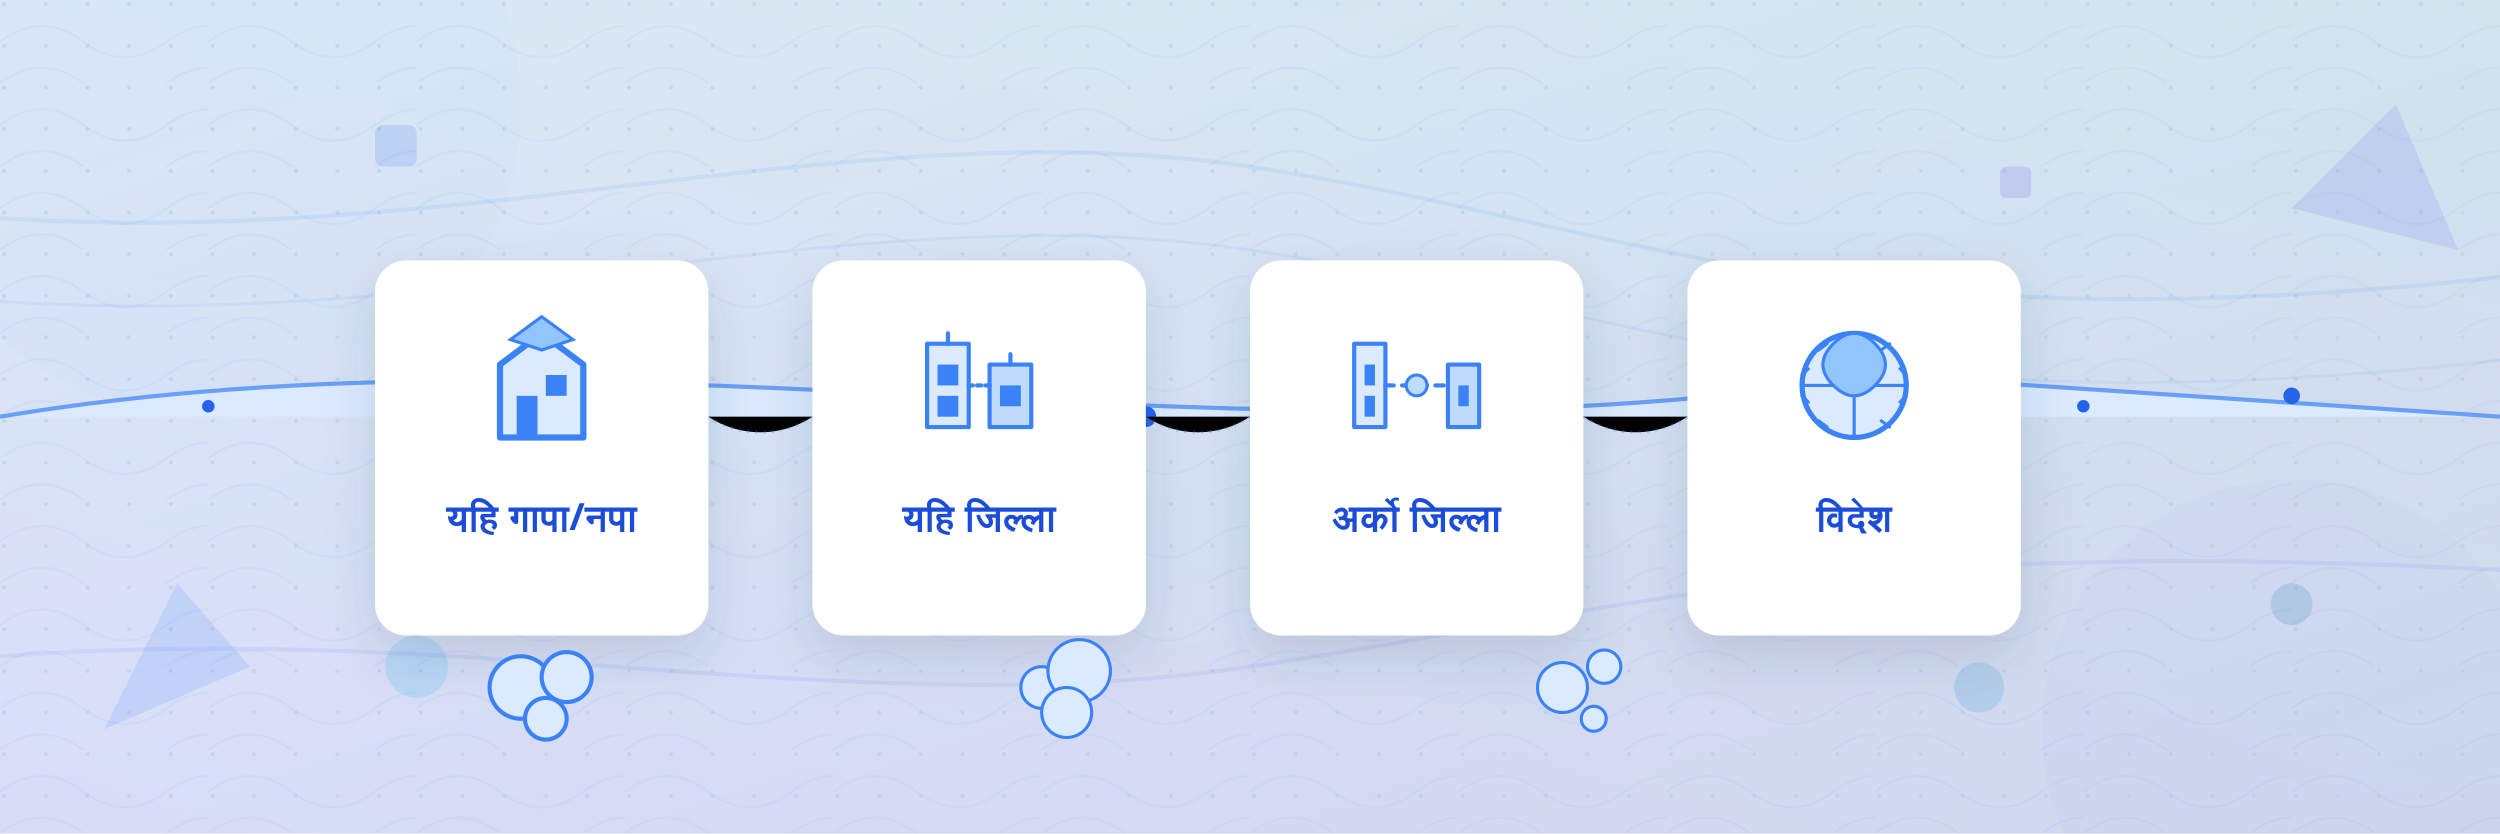
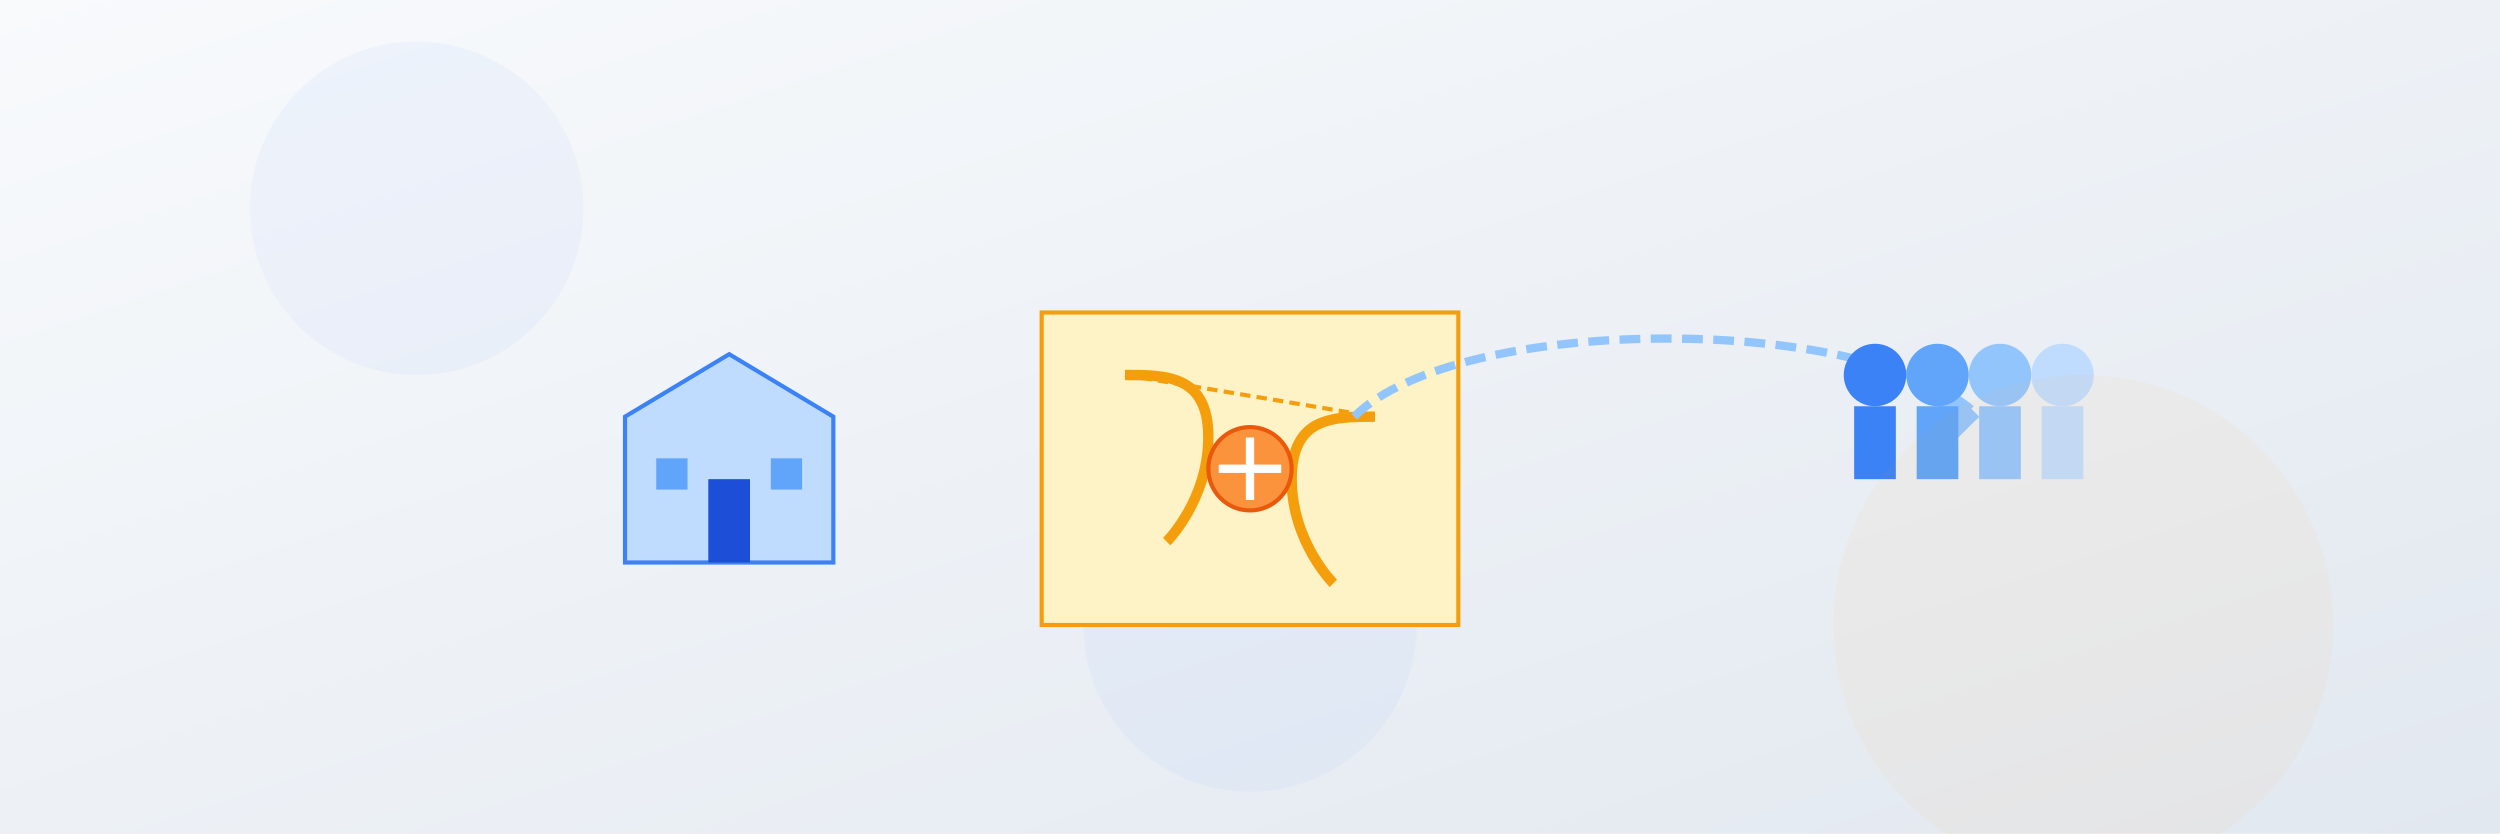
- <svg xmlns="http://www.w3.org/2000/svg" xmlns:xlink="http://www.w3.org/1999/xlink" viewBox="0 0 1200 400" width="1200" height="400">
+ <svg xmlns="http://www.w3.org/2000/svg" width="1200" height="400" viewBox="0 0 1200 400">
  <defs>
-     <linearGradient id="bgGradient" x1="0%" y1="0%" x2="100%" y2="100%">
+     <linearGradient id="bg-gradient" x1="0%" y1="0%" x2="100%" y2="100%">
      <stop offset="0%" stop-color="#f8fafc" />
      <stop offset="100%" stop-color="#e2e8f0" />
    </linearGradient>
-     <linearGradient id="accentGradient" x1="0%" y1="0%" x2="100%" y2="0%">
-       <stop offset="0%" stop-color="#3b82f6" />
-       <stop offset="100%" stop-color="#6366f1" />
-     </linearGradient>
-     <linearGradient id="decorGradient1" x1="0%" y1="0%" x2="100%" y2="100%">
-       <stop offset="0%" stop-color="#3b82f6" stop-opacity="0.08" />
-       <stop offset="100%" stop-color="#8b5cf6" stop-opacity="0.08" />
-     </linearGradient>
-     <linearGradient id="decorGradient2" x1="100%" y1="0%" x2="0%" y2="100%">
-       <stop offset="0%" stop-color="#10b981" stop-opacity="0.08" />
-       <stop offset="100%" stop-color="#6366f1" stop-opacity="0.08" />
-     </linearGradient>
-     <symbol id="iconLocalMunicipality" viewBox="0 0 100 100">
-       <circle cx="50" cy="50" r="45" fill="#fff" />
-       <path d="M30,75 L30,40 L50,25 L70,40 L70,75 Z" fill="#dbeafe" stroke="#3b82f6" stroke-width="3" stroke-linejoin="round" />
-       <path d="M38,55 L48,55 L48,75 L38,75 Z" fill="#3b82f6" />
-       <path d="M52,45 L62,45 L62,55 L52,55 Z" fill="#3b82f6" />
-       <path d="M50,17 L65,28 L50,33 L35,28 Z" fill="#93c5fd" stroke="#3b82f6" stroke-width="1.5" />
-     </symbol>
-     <symbol id="iconSameDistrict" viewBox="0 0 100 100">
-       <circle cx="50" cy="50" r="45" fill="#fff" />
-       <path d="M25,30 L45,30 L45,70 L25,70 Z" fill="#dbeafe" stroke="#3b82f6" stroke-width="2" stroke-linejoin="round" />
-       <path d="M55,40 L75,40 L75,70 L55,70 Z" fill="#bfdbfe" stroke="#3b82f6" stroke-width="2" stroke-linejoin="round" />
-       <path d="M30,40 L40,40 L40,50 L30,50 Z" fill="#3b82f6" />
-       <path d="M30,55 L40,55 L40,65 L30,65 Z" fill="#3b82f6" />
-       <path d="M60,50 L70,50 L70,60 L60,60 Z" fill="#3b82f6" />
-       <path d="M35,25 L35,30 M65,35 L65,40" stroke="#3b82f6" stroke-width="2" stroke-linecap="round" />
-       <path d="M45,50 L55,50" stroke="#3b82f6" stroke-width="2" stroke-linecap="round" stroke-dasharray="2,2" />
-     </symbol>
-     <symbol id="iconOtherDistrict" viewBox="0 0 100 100">
-       <circle cx="50" cy="50" r="45" fill="#fff" />
-       <path d="M20,30 L35,30 L35,70 L20,70 Z" fill="#dbeafe" stroke="#3b82f6" stroke-width="2" stroke-linejoin="round" />
-       <path d="M65,40 L80,40 L80,70 L65,70 Z" fill="#bfdbfe" stroke="#3b82f6" stroke-width="2" stroke-linejoin="round" />
-       <path d="M25,40 L30,40 L30,50 L25,50 Z" fill="#3b82f6" />
-       <path d="M25,55 L30,55 L30,65 L25,65 Z" fill="#3b82f6" />
-       <path d="M70,50 L75,50 L75,60 L70,60 Z" fill="#3b82f6" />
-       <path d="M35,50 L65,50" stroke="#3b82f6" stroke-width="2" stroke-linecap="round" stroke-dasharray="4,4" />
-       <circle cx="50" cy="50" r="5" fill="#bfdbfe" stroke="#3b82f6" stroke-width="1.5" />
-     </symbol>
-     <symbol id="iconAbroad" viewBox="0 0 100 100">
-       <circle cx="50" cy="50" r="45" fill="#fff" />
-       <circle cx="50" cy="50" r="25" fill="#dbeafe" stroke="#3b82f6" stroke-width="2.5" />
-       <path d="M50,25 L50,75 M25,50 L75,50" stroke="#3b82f6" stroke-width="1.5" stroke-linecap="round" />
-       <path d="M40,30 Q50,20 60,30 Q70,40 60,50 Q50,60 40,50 Q30,40 40,30" fill="#93c5fd" stroke="#3b82f6" stroke-width="1.5" stroke-linejoin="round" />
-       <path d="M33,33 L37,30 M63,33 L67,30 M63,67 L67,70 M33,67 L37,70" stroke="#3b82f6" stroke-width="1.5" stroke-linecap="round" />
-       <path d="M28,42 L25,45 M28,58 L25,55 M72,42 L75,45 M72,58 L75,55" stroke="#3b82f6" stroke-width="1.5" stroke-linecap="round" />
-     </symbol>
-     <pattern id="modernPattern" width="100" height="40" patternUnits="userSpaceOnUse">
-       <path d="M0,20 Q20,5 40,20 T80,20 T120,20" fill="none" stroke="#3b82f6" stroke-width="1" stroke-opacity="0.1" />
-       <path d="M0,40 Q20,25 40,40 T80,40 T120,40" fill="none" stroke="#6366f1" stroke-width="1" stroke-opacity="0.1" />
-     </pattern>
-     <filter id="modernShadow" x="-20%" y="-20%" width="140%" height="140%">
-       <feDropShadow dx="0" dy="10" stdDeviation="12" flood-color="#334155" flood-opacity="0.15" />
-     </filter>
-     <path id="migrationPath1" d="M-20,180 C150,150 280,200 450,170" />
-     <path id="migrationPath2" d="M-20,220 C180,240 320,180 500,210" />
-     <path id="migrationPath3" d="M750,170 C900,140 1000,200 1220,180" />
-     <path id="migrationPath4" d="M700,210 C850,240 950,180 1220,220" />
-     <pattern id="dotPattern" width="20" height="20" patternUnits="userSpaceOnUse">
-       <circle cx="2" cy="2" r="1" fill="#cbd5e1" fill-opacity="0.5" />
-     </pattern>
  </defs>
-   <rect width="100%" height="100%" fill="url(#bgGradient)" />
-   <rect width="100%" height="100%" fill="url(#modernPattern)" opacity="0.6" />
-   <rect width="100%" height="100%" fill="url(#dotPattern)" />
-   <path d="M0,0 L1200,0 L1200,400 L0,400 Z" fill="url(#decorGradient1)" />
-   <path d="M1200,0 L0,0 L0,400 L1200,400 Z" fill="url(#decorGradient2)" />
-   <circle cx="100" cy="50" r="150" fill="#3b82f6" opacity="0.03" />
-   <circle cx="1100" cy="350" r="120" fill="#6366f1" opacity="0.03" />
-   <path d="M-50,100 C200,130 400,50 600,80 S900,180 1300,120" fill="none" stroke="#3b82f6" stroke-width="2" stroke-opacity="0.1" />
-   <path d="M-50,140 C200,170 400,90 600,120 S900,220 1300,160" fill="none" stroke="#3b82f6" stroke-width="1.5" stroke-opacity="0.08" />
-   <path d="M-50,320 C200,290 400,350 600,320 S900,250 1300,280" fill="none" stroke="#6366f1" stroke-width="2" stroke-opacity="0.1" />
-   <path d="M0,200 C300,150 600,230 900,180 T1200,200" fill="#dbeafe" stroke="#3b82f6" stroke-width="2" stroke-opacity="0.7" />
-   <g>
-     <circle cx="100" cy="195" r="3" fill="#2563eb" />
-     <circle cx="250" cy="175" r="4" fill="#2563eb" />
-     <circle cx="400" cy="190" r="3" fill="#2563eb" />
-     <circle cx="550" cy="200" r="5" fill="#2563eb" />
-     <circle cx="700" cy="185" r="3" fill="#2563eb" />
-     <circle cx="850" cy="190" r="4" fill="#2563eb" />
-     <circle cx="1000" cy="195" r="3" fill="#2563eb" />
-     <circle cx="1100" cy="190" r="4" fill="#2563eb" />
+   <rect width="1200" height="400" fill="url(#bg-gradient)" />
+   <g transform="translate(300, 200)">
+     <path d="M0,0 L50,-30 L100,0 L100,70 L0,70 Z" fill="#bfdbfe" stroke="#3b82f6" stroke-width="2" />
+     <rect x="40" y="30" width="20" height="40" fill="#1d4ed8" />
+     <rect x="15" y="20" width="15" height="15" fill="#60a5fa" />
+     <rect x="70" y="20" width="15" height="15" fill="#60a5fa" />
+     <circle cx="300" cy="100" r="80" fill="#3b82f6" opacity="0.05" />
  </g>
-   <g filter="url(#modernShadow)" transform="translate(0, 15)">
-     <rect x="180" y="110" width="160" height="180" rx="15" fill="white" />
-     <use xlink:href="#iconLocalMunicipality" x="210" y="120" width="100" height="100" />
-     <text x="260" y="240" font-size="18" font-weight="600" text-anchor="middle" font-family="system-ui, sans-serif" fill="#1d4ed8">यहि गापा/नपा</text>
-     <rect x="390" y="110" width="160" height="180" rx="15" fill="white" />
-     <use xlink:href="#iconSameDistrict" x="420" y="120" width="100" height="100" />
-     <text x="470" y="240" font-size="18" font-weight="600" text-anchor="middle" font-family="system-ui, sans-serif" fill="#1d4ed8">यहि जिल्ला</text>
-     <rect x="600" y="110" width="160" height="180" rx="15" fill="white" />
-     <use xlink:href="#iconOtherDistrict" x="630" y="120" width="100" height="100" />
-     <text x="680" y="240" font-size="18" font-weight="600" text-anchor="middle" font-family="system-ui, sans-serif" fill="#1d4ed8">अर्को जिल्ला</text>
-     <rect x="810" y="110" width="160" height="180" rx="15" fill="white" />
-     <use xlink:href="#iconAbroad" x="840" y="120" width="100" height="100" />
-     <text x="890" y="240" font-size="18" font-weight="600" text-anchor="middle" font-family="system-ui, sans-serif" fill="#1d4ed8">विदेश</text>
+   <g transform="translate(500, 150)">
+     <path d="M0,0 L200,0 L200,150 L0,150 Z" fill="#fef3c7" stroke="#f59e0b" stroke-width="2" />
+     <path d="M40,30 C60,30 80,30 80,60 C80,90 60,110 60,110" stroke="#f59e0b" stroke-width="5" fill="none" />
+     <path d="M160,50 C140,50 120,50 120,80 C120,110 140,130 140,130" stroke="#f59e0b" stroke-width="5" fill="none" />
+     <path d="M40,30 L160,50" stroke="#f59e0b" stroke-width="2" stroke-dasharray="5,3" />
+     <circle cx="100" cy="75" r="20" fill="#fb923c" stroke="#ea580c" stroke-width="2" />
+     <path d="M100,60 L100,90 M85,75 L115,75" stroke="white" stroke-width="4" />
  </g>
-   <g>
-     <path d="M340,170 C355,170 375,170 390,170" stroke="url(#accentGradient)" stroke-width="3" stroke-dasharray="1,6" stroke-opacity="0.6" />
-     <path d="M550,170 C565,170 585,170 600,170" stroke="url(#accentGradient)" stroke-width="3" stroke-dasharray="1,6" stroke-opacity="0.6" />
-     <path d="M760,170 C775,170 795,170 810,170" stroke="url(#accentGradient)" stroke-width="3" stroke-dasharray="1,6" stroke-opacity="0.6" />
-     <path d="M340,200 C355,210 375,210 390,200" stroke="#3b82f6" stroke-width="1.5" stroke-dasharray="1,3" stroke-opacity="0.3" />
-     <path d="M550,200 C565,210 585,210 600,200" stroke="#3b82f6" stroke-width="1.5" stroke-dasharray="1,3" stroke-opacity="0.3" />
-     <path d="M760,200 C775,210 795,210 810,200" stroke="#3b82f6" stroke-width="1.5" stroke-dasharray="1,3" stroke-opacity="0.3" />
+   <g transform="translate(800, 200)">
+     <path d="M-150,0 C-100,-50 100,-50 150,0" stroke="#93c5fd" stroke-width="4" fill="none" stroke-dasharray="10,5" />
+     <polygon points="150,0 130,-20 130,20" fill="#93c5fd" />
  </g>
-   <g transform="translate(0, 330)">
-     <g transform="translate(250, 0)">
-       <circle cx="0" cy="0" r="15" fill="#dbeafe" stroke="#3b82f6" stroke-width="2" />
-       <circle cx="22" cy="-5" r="12" fill="#dbeafe" stroke="#3b82f6" stroke-width="2" />
-       <circle cx="12" cy="15" r="10" fill="#dbeafe" stroke="#3b82f6" stroke-width="2" />
+   <g transform="translate(900, 180)">
+     <g transform="translate(0, 0)">
+       <circle cx="0" cy="0" r="15" fill="#3b82f6" />
+       <path d="M-10,15 L10,15 L10,50 L-10,50 Z" fill="#3b82f6" />
    </g>
-     <g transform="translate(500, 0)">
-       <circle cx="0" cy="0" r="10" fill="#dbeafe" stroke="#3b82f6" stroke-width="1.5" />
-       <circle cx="18" cy="-8" r="15" fill="#dbeafe" stroke="#3b82f6" stroke-width="1.5" />
-       <circle cx="12" cy="12" r="12" fill="#dbeafe" stroke="#3b82f6" stroke-width="1.5" />
+     <g transform="translate(30, 0)">
+       <circle cx="0" cy="0" r="15" fill="#60a5fa" />
+       <path d="M-10,15 L10,15 L10,50 L-10,50 Z" fill="#60a5fa" />
    </g>
-     <g transform="translate(750, 0)">
-       <circle cx="0" cy="0" r="12" fill="#dbeafe" stroke="#3b82f6" stroke-width="1.5" />
-       <circle cx="20" cy="-10" r="8" fill="#dbeafe" stroke="#3b82f6" stroke-width="1.5" />
-       <circle cx="15" cy="15" r="6" fill="#dbeafe" stroke="#3b82f6" stroke-width="1.5" />
+     <g transform="translate(60, 0)">
+       <circle cx="0" cy="0" r="15" fill="#93c5fd" />
+       <path d="M-10,15 L10,15 L10,50 L-10,50 Z" fill="#93c5fd" />
+     </g>
+     <g transform="translate(90, 0)">
+       <circle cx="0" cy="0" r="15" fill="#bfdbfe" />
+       <path d="M-10,15 L10,15 L10,50 L-10,50 Z" fill="#bfdbfe" />
    </g>
  </g>
-   <g opacity="0.15">
-     <path d="M50,350 L120,320 L85,280 Z" fill="#3b82f6" />
-     <path d="M1150,50 L1100,100 L1180,120 Z" fill="#6366f1" />
-     <circle cx="200" cy="320" r="15" fill="#0ea5e9" />
-     <circle cx="950" cy="330" r="12" fill="#0284c7" />
-     <circle cx="1100" cy="290" r="10" fill="#0369a1" />
-     <rect x="180" y="60" width="20" height="20" rx="4" fill="#2563eb" />
-     <rect x="960" y="80" width="15" height="15" rx="3" fill="#4f46e5" />
-   </g>
+   <circle cx="200" cy="100" r="80" fill="#3b82f6" opacity="0.05" />
+   <circle cx="1000" cy="300" r="120" fill="#f59e0b" opacity="0.05" />
</svg>
